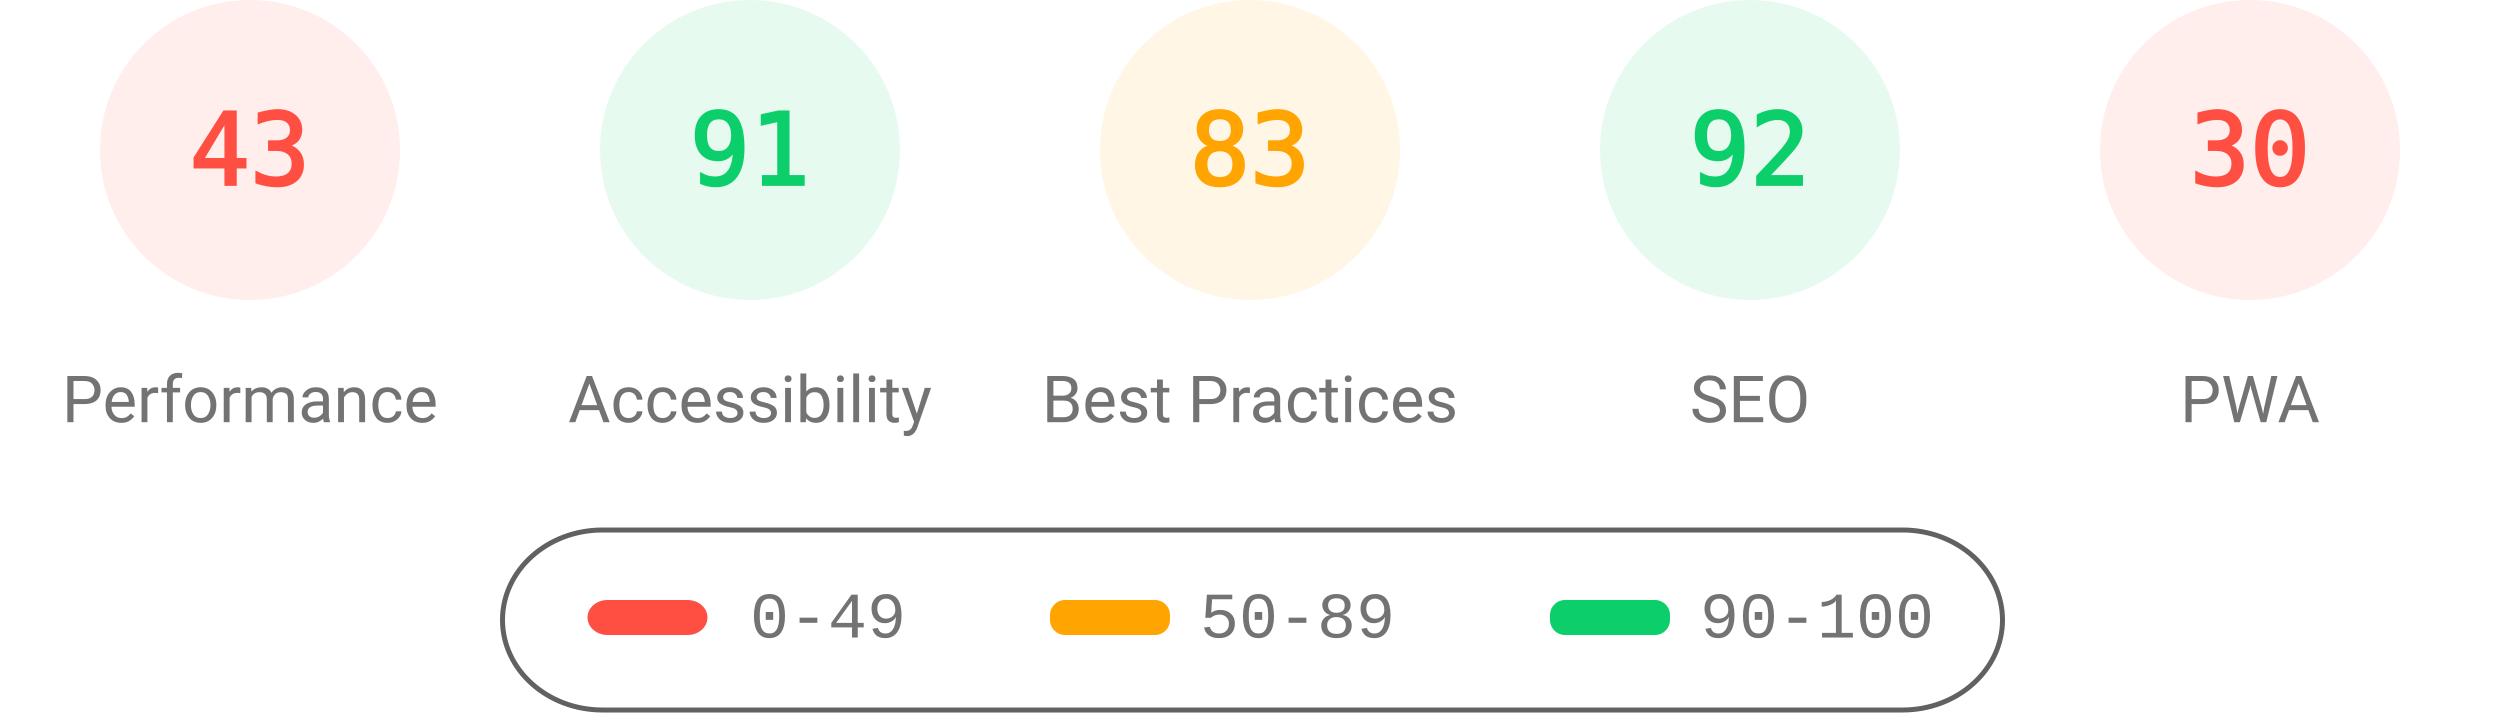
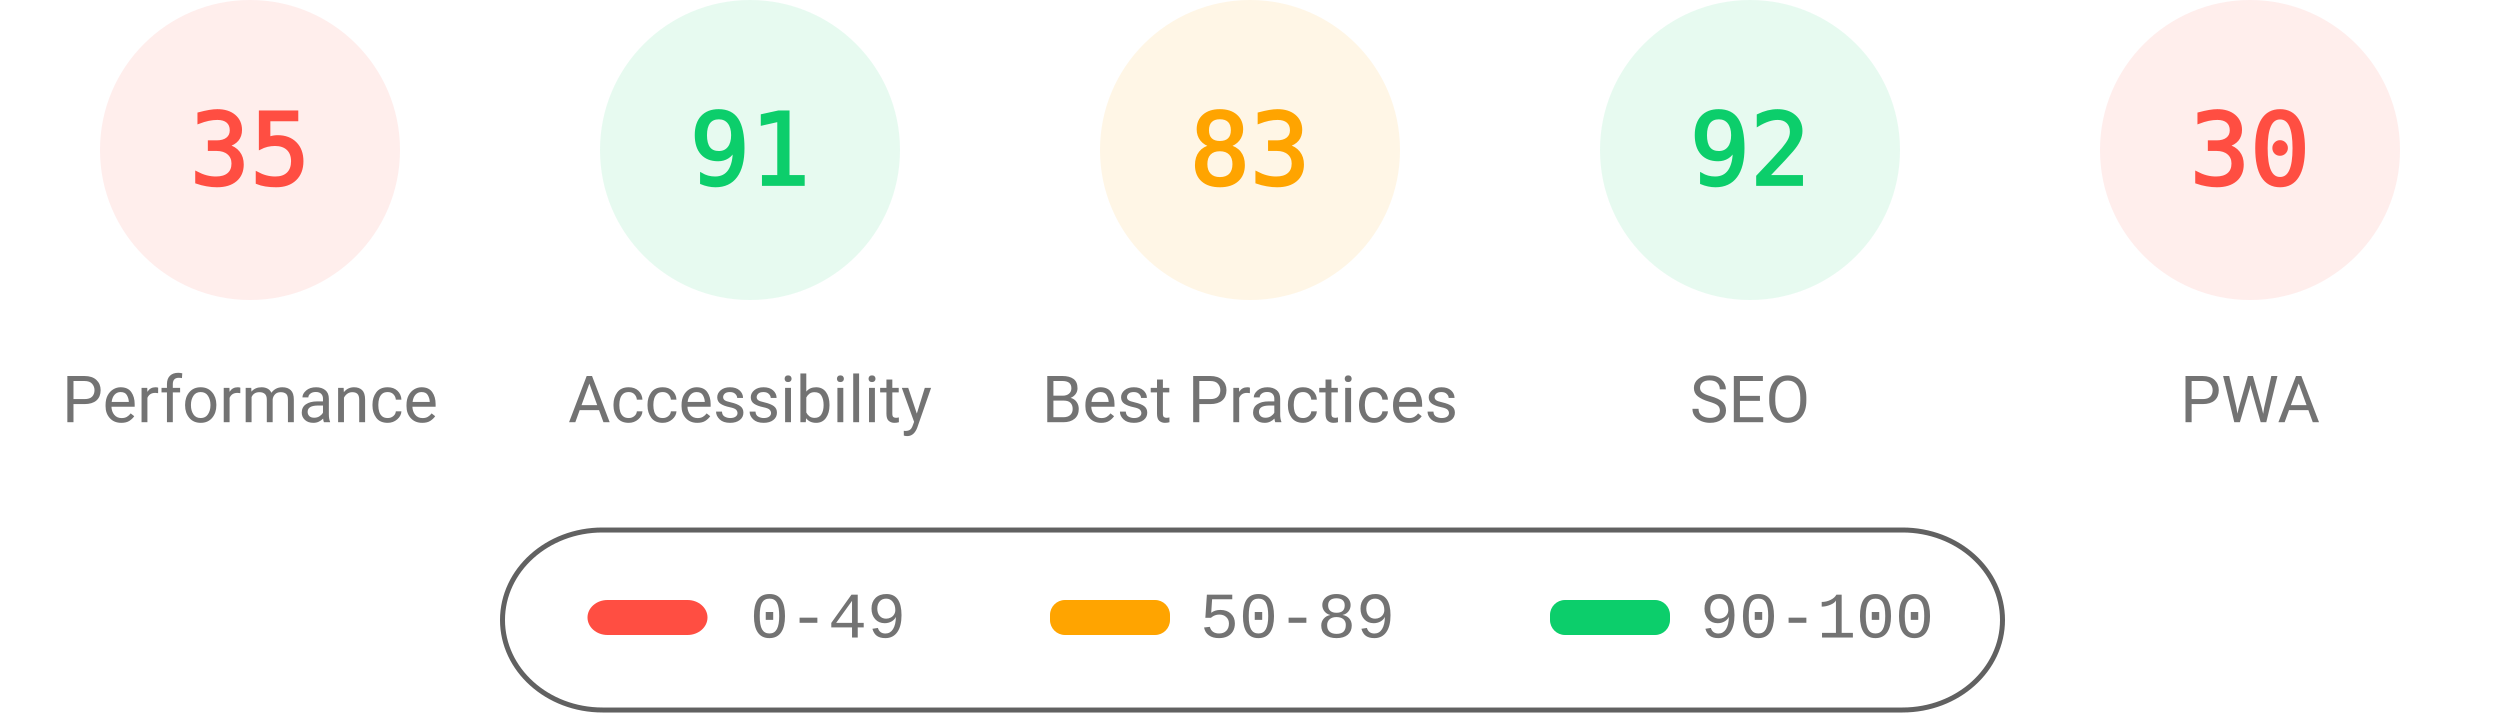
<svg xmlns="http://www.w3.org/2000/svg" fill="none" width="1000" height="285">
  <style>.gauge-base{opacity:.1}.gauge-arc{fill:none;animation-delay:250ms;stroke-linecap:round;transform:rotate(-90deg);transform-origin:100px 60px;animation:load-gauge 1s ease forwards}.guage-text{font-size:40px;font-family:monospace;text-align:center}.guage-red{color:#ff4e42;fill:#ff4e42;stroke:#ff4e42}.guage-orange{color:#ffa400;fill:#ffa400;stroke:#ffa400}.guage-green{color:#0cce6b;fill:#0cce6b;stroke:#0cce6b}.guage-undefined{color:#5c5c5c;fill:#5c5c5c;stroke:#5c5c5c}.guage-title{color:#737373;fill:#737373;stroke:none;font-size:26px;line-height:26px;font-family:Roboto,Halvetica,Arial,sans-serif}@keyframes load-gauge{from{stroke-dasharray:0 352.858}}</style>
  <svg class="guage-div guage-perf guage-red" viewBox="0 0 200 200" width="200" height="200">
    <circle class="gauge-base" r="56" cx="100" cy="60" stroke-width="8" />
-     <circle class="gauge-arc guage-arc-1" r="56" cx="100" cy="60" stroke-width="8" style="stroke-dasharray:151.299,351.858" />
-     <text class="guage-text" x="100" y="60" alignment-baseline="central" dominant-baseline="central" text-anchor="middle">43</text>
+     <circle class="gauge-arc guage-arc-1" r="56" cx="100" cy="60" stroke-width="8" style="stroke-dasharray:123.15,351.858" />
+     <text class="guage-text" x="100" y="60" alignment-baseline="central" dominant-baseline="central" text-anchor="middle">35</text>
    <text class="guage-title" x="100" y="160" alignment-baseline="central" dominant-baseline="central" text-anchor="middle">Performance</text>
  </svg>
  <svg class="guage-div guage-acc guage-green" viewBox="0 0 200 200" width="200" height="200" x="200">
    <circle class="gauge-base" r="56" cx="100" cy="60" stroke-width="8" />
    <circle class="gauge-arc guage-arc-2" r="56" cx="100" cy="60" stroke-width="8" style="stroke-dasharray:320.191,351.858" />
    <text class="guage-text" x="100" y="60" alignment-baseline="central" dominant-baseline="central" text-anchor="middle">91</text>
    <text class="guage-title" x="100" y="160" alignment-baseline="central" dominant-baseline="central" text-anchor="middle">Accessibility</text>
  </svg>
  <svg class="guage-div guage-best guage-orange" viewBox="0 0 200 200" width="200" height="200" x="400">
    <circle class="gauge-base" r="56" cx="100" cy="60" stroke-width="8" />
    <circle class="gauge-arc guage-arc-3" r="56" cx="100" cy="60" stroke-width="8" style="stroke-dasharray:292.042,351.858" />
    <text class="guage-text" x="100" y="60" alignment-baseline="central" dominant-baseline="central" text-anchor="middle">83</text>
    <text class="guage-title" x="100" y="160" alignment-baseline="central" dominant-baseline="central" text-anchor="middle">Best Practices</text>
  </svg>
  <svg class="guage-div guage-seo guage-green" viewBox="0 0 200 200" width="200" height="200" x="600">
    <circle class="gauge-base" r="56" cx="100" cy="60" stroke-width="8" />
    <circle class="gauge-arc guage-arc-4" r="56" cx="100" cy="60" stroke-width="8" style="stroke-dasharray:323.709,351.858" />
    <text class="guage-text" x="100" y="60" alignment-baseline="central" dominant-baseline="central" text-anchor="middle">92</text>
    <text class="guage-title" x="100" y="160" alignment-baseline="central" dominant-baseline="central" text-anchor="middle">SEO</text>
  </svg>
  <svg class="guage-div guage-pwa guage-red" viewBox="0 0 200 200" width="200" height="200" x="800">
    <circle class="gauge-base" r="56" cx="100" cy="60" stroke-width="8" />
    <circle class="gauge-arc guage-arc-4" r="56" cx="100" cy="60" stroke-width="8" style="stroke-dasharray:105.557,351.858" />
    <text class="guage-text" x="100" y="60" alignment-baseline="central" dominant-baseline="central" text-anchor="middle">30</text>
    <text class="guage-title" x="100" y="160" alignment-baseline="central" dominant-baseline="central" text-anchor="middle">PWA</text>
  </svg>
  <svg width="604" height="76" x="200" y="210">
    <path fill="none" id="canvas_background" d="M-1-1h604v80H-1z" />
    <rect fill-opacity="0" stroke="#616161" stroke-width="2" rx="40" id="svg_2" height="72" width="600" y="2" x="1" fill="#000" />
    <rect stroke="#000" rx="8" id="svg_3" height="14" width="48" y="30" x="35" stroke-opacity="null" stroke-width="0" fill="#ff4e42" />
    <rect stroke="#000" rx="6" id="svg_4" height="14" width="48" y="30" x="220" stroke-opacity="null" stroke-width="0" fill="#ffa400" />
    <rect stroke="#000" rx="6" id="svg_5" height="14" width="48" y="30" x="420" stroke-opacity="null" stroke-width="0" fill="#0cce6b" />
    <text xml:space="preserve" text-anchor="start" font-family="'Courier New', Courier, monospace" font-size="26" id="svg_6" y="45" x="100" stroke-opacity="null" stroke-width="0" stroke="#000" fill="#737373">0-49</text>
    <text xml:space="preserve" text-anchor="start" font-family="'Courier New', Courier, monospace" font-size="26" id="svg_7" y="45" x="280" stroke-opacity="null" stroke-width="0" stroke="#000" fill="#737373">50-89</text>
    <text xml:space="preserve" text-anchor="start" font-family="'Courier New', Courier, monospace" font-size="26" id="svg_8" y="45" x="480" stroke-opacity="null" stroke-width="0" stroke="#000" fill="#737373">90-100</text>
  </svg>
</svg>
